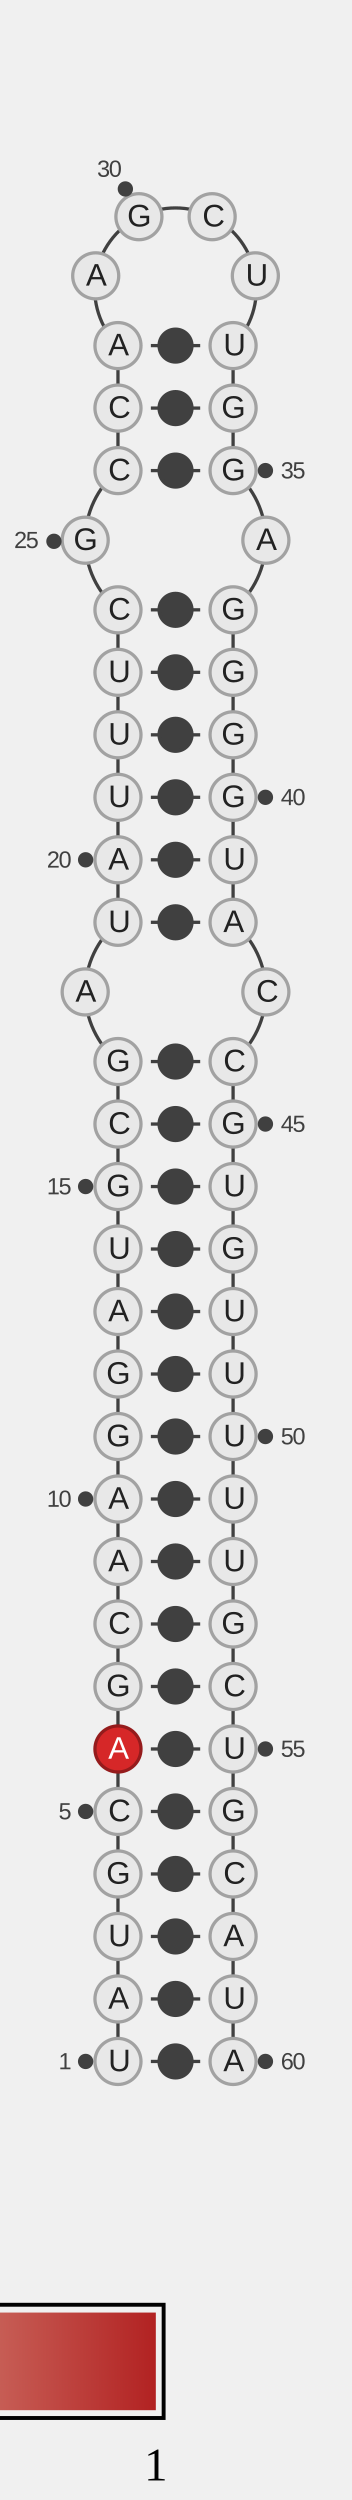
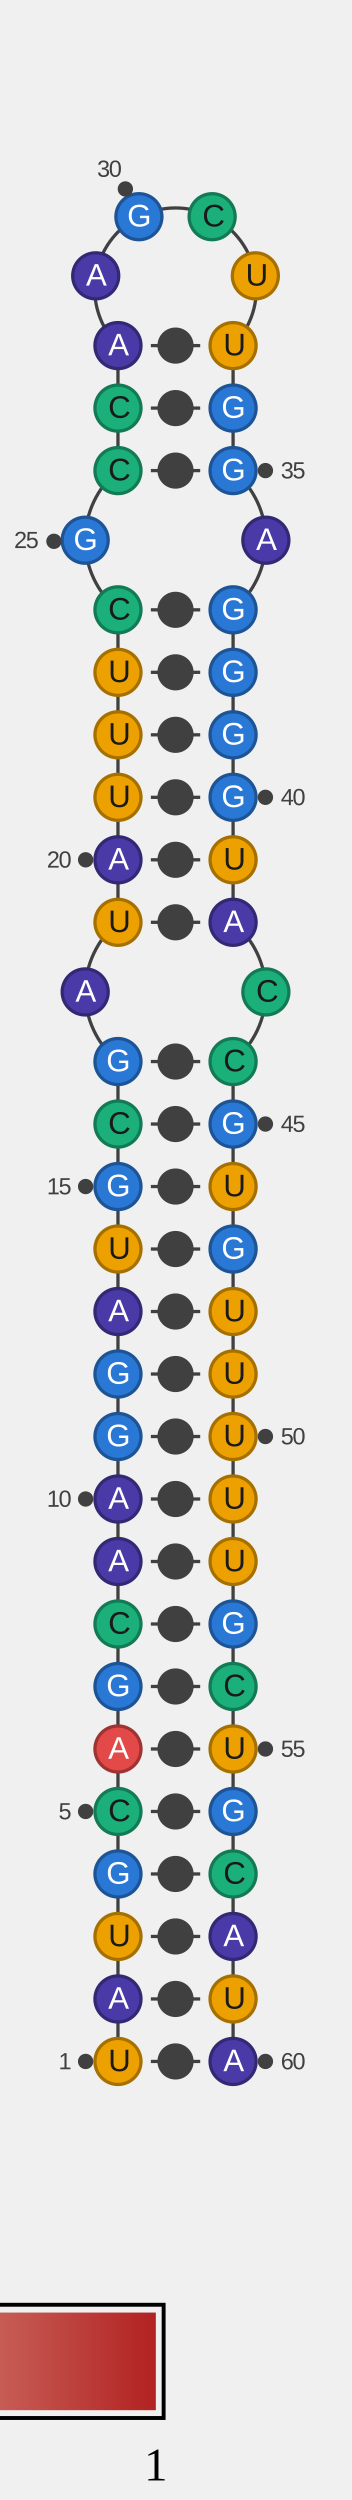
<svg xmlns="http://www.w3.org/2000/svg" width="89.905" height="640.246" viewBox="0 0 89.905 640.246">
  <path d="M 30.211 271.862 A 23.135 23.135 180 0 1 21.817 254.031" stroke="#404040" stroke-width="0.842" fill="none" />
  <path d="M 21.817 254.031 A 23.135 23.135 129.582 0 1 30.211 236.201" stroke="#404040" stroke-width="0.842" fill="none" />
  <path d="M 59.693 236.201 A 23.135 23.135 50.418 0 1 68.087 254.031" stroke="#404040" stroke-width="0.842" fill="none" />
  <path d="M 68.087 254.031 A 23.135 23.135 309.582 0 1 59.693 271.862" stroke="#404040" stroke-width="0.842" fill="none" />
  <g>
-     <circle cx="21.817" cy="254.031" r="5.896" stroke="#a2a2a2" stroke-width="0.842" fill="#e8e8e8" />
-     <text x="19.317" y="256.531" style="fill:#222222;font-family:Arial;font-size:8;">A</text>
-   </g>
-   <g>
-     <circle cx="68.087" cy="254.031" r="5.896" stroke="#a2a2a2" stroke-width="0.842" fill="#e8e8e8" />
-     <text x="65.587" y="256.531" style="fill:#222222;font-family:Arial;font-size:8;">C</text>
+     <circle cx="21.817" cy="254.031" r="5.896" stroke="#332874" stroke-width="0.842" fill="#4a3aa7" />
+     <text x="19.317" y="256.531" style="fill:#ffffff;font-family:Arial;font-size:8;">A</text>
+   </g>
+   <g>
+     <circle cx="68.087" cy="254.031" r="5.896" stroke="#127a55" stroke-width="0.842" fill="#1baf7a" />
+     <text x="65.587" y="256.531" style="fill:#1a1a1a;font-family:Arial;font-size:8;">C</text>
  </g>
  <path d="M 30.211 156.178 A 23.135 23.135 180 0 1 21.817 138.348" stroke="#404040" stroke-width="0.842" fill="none" />
  <path d="M 21.817 138.348 A 23.135 23.135 129.582 0 1 30.211 120.518" stroke="#404040" stroke-width="0.842" fill="none" />
  <path d="M 59.693 120.518 A 23.135 23.135 50.418 0 1 68.087 138.348" stroke="#404040" stroke-width="0.842" fill="none" />
  <path d="M 68.087 138.348 A 23.135 23.135 309.582 0 1 59.693 156.178" stroke="#404040" stroke-width="0.842" fill="none" />
  <g>
-     <circle cx="21.817" cy="138.348" r="5.896" stroke="#a2a2a2" stroke-width="0.842" fill="#e8e8e8" />
-     <text x="18.817" y="140.848" style="fill:#222222;font-family:Arial;font-size:8;">G</text>
+     <circle cx="21.817" cy="138.348" r="5.896" stroke="#1d5495" stroke-width="0.842" fill="#2a78d6" />
+     <text x="18.817" y="140.848" style="fill:#ffffff;font-family:Arial;font-size:8;">G</text>
  </g>
  <g>
    <text x="6.603" y="140.348" style="fill:#404040;font-family:Arial;font-size:6;">5</text>
  </g>
  <g>
    <text x="3.603" y="140.348" style="fill:#404040;font-family:Arial;font-size:6;">2</text>
  </g>
  <g>
    <circle cx="13.815" cy="138.629" r="1.965" stroke-width="0.0" fill="#404040" />
  </g>
  <g>
-     <circle cx="68.087" cy="138.348" r="5.896" stroke="#a2a2a2" stroke-width="0.842" fill="#e8e8e8" />
-     <text x="65.587" y="140.848" style="fill:#222222;font-family:Arial;font-size:8;">A</text>
+     <circle cx="68.087" cy="138.348" r="5.896" stroke="#332874" stroke-width="0.842" fill="#4a3aa7" />
+     <text x="65.587" y="140.848" style="fill:#ffffff;font-family:Arial;font-size:8;">A</text>
  </g>
  <path d="M 30.211 88.508 A 20.709 20.709 170.771 0 1 24.511 70.641" stroke="#404040" stroke-width="0.842" fill="none" />
  <path d="M 24.511 70.641 A 20.709 20.709 170.771 0 1 35.575 55.498" stroke="#404040" stroke-width="0.842" fill="none" />
  <path d="M 35.575 55.498 A 20.709 20.709 116.924 0 1 54.33 55.498" stroke="#404040" stroke-width="0.842" fill="none" />
  <path d="M 54.33 55.498 A 20.709 20.709 63.076 0 1 65.394 70.641" stroke="#404040" stroke-width="0.842" fill="none" />
  <path d="M 65.394 70.641 A 20.709 20.709 9.229 0 1 59.693 88.508" stroke="#404040" stroke-width="0.842" fill="none" />
  <g>
-     <circle cx="24.511" cy="70.641" r="5.896" stroke="#a2a2a2" stroke-width="0.842" fill="#e8e8e8" />
-     <text x="22.011" y="73.141" style="fill:#222222;font-family:Arial;font-size:8;">A</text>
-   </g>
-   <g>
-     <circle cx="35.575" cy="55.498" r="5.896" stroke="#a2a2a2" stroke-width="0.842" fill="#e8e8e8" />
-     <text x="32.575" y="57.998" style="fill:#222222;font-family:Arial;font-size:8;">G</text>
+     <circle cx="24.511" cy="70.641" r="5.896" stroke="#332874" stroke-width="0.842" fill="#4a3aa7" />
+     <text x="22.011" y="73.141" style="fill:#ffffff;font-family:Arial;font-size:8;">A</text>
+   </g>
+   <g>
+     <circle cx="35.575" cy="55.498" r="5.896" stroke="#1d5495" stroke-width="0.842" fill="#2a78d6" />
+     <text x="32.575" y="57.998" style="fill:#ffffff;font-family:Arial;font-size:8;">G</text>
  </g>
  <g>
    <text x="27.865" y="45.27" style="fill:#404040;font-family:Arial;font-size:6;">0</text>
  </g>
  <g>
    <text x="24.865" y="45.27" style="fill:#404040;font-family:Arial;font-size:6;">3</text>
  </g>
  <g>
    <circle cx="32.105" cy="48.393" r="1.965" stroke-width="0.0" fill="#404040" />
  </g>
  <g>
-     <circle cx="54.33" cy="55.498" r="5.896" stroke="#a2a2a2" stroke-width="0.842" fill="#e8e8e8" />
-     <text x="51.83" y="57.998" style="fill:#222222;font-family:Arial;font-size:8;">C</text>
-   </g>
-   <g>
-     <circle cx="65.394" cy="70.641" r="5.896" stroke="#a2a2a2" stroke-width="0.842" fill="#e8e8e8" />
-     <text x="62.894" y="73.141" style="fill:#222222;font-family:Arial;font-size:8;">U</text>
+     <circle cx="54.33" cy="55.498" r="5.896" stroke="#127a55" stroke-width="0.842" fill="#1baf7a" />
+     <text x="51.83" y="57.998" style="fill:#1a1a1a;font-family:Arial;font-size:8;">C</text>
+   </g>
+   <g>
+     <circle cx="65.394" cy="70.641" r="5.896" stroke="#a57000" stroke-width="0.842" fill="#eda100" />
+     <text x="62.894" y="73.141" style="fill:#1a1a1a;font-family:Arial;font-size:8;">U</text>
  </g>
  <line x1="30.211" y1="522.038" x2="30.211" y2="517.826" stroke="#404040" stroke-width="0.842" />
  <line x1="30.211" y1="506.033" x2="30.211" y2="501.822" stroke="#404040" stroke-width="0.842" />
  <line x1="30.211" y1="490.029" x2="30.211" y2="485.817" stroke="#404040" stroke-width="0.842" />
  <line x1="30.211" y1="474.024" x2="30.211" y2="469.813" stroke="#404040" stroke-width="0.842" />
  <line x1="30.211" y1="458.02" x2="30.211" y2="453.808" stroke="#404040" stroke-width="0.842" />
  <line x1="30.211" y1="442.015" x2="30.211" y2="437.804" stroke="#404040" stroke-width="0.842" />
  <line x1="30.211" y1="426.011" x2="30.211" y2="421.799" stroke="#404040" stroke-width="0.842" />
  <line x1="30.211" y1="410.006" x2="30.211" y2="405.795" stroke="#404040" stroke-width="0.842" />
  <line x1="30.211" y1="394.002" x2="30.211" y2="389.79" stroke="#404040" stroke-width="0.842" />
  <line x1="30.211" y1="377.997" x2="30.211" y2="373.785" stroke="#404040" stroke-width="0.842" />
  <line x1="30.211" y1="361.993" x2="30.211" y2="357.781" stroke="#404040" stroke-width="0.842" />
  <line x1="30.211" y1="345.988" x2="30.211" y2="341.776" stroke="#404040" stroke-width="0.842" />
  <line x1="30.211" y1="329.984" x2="30.211" y2="325.772" stroke="#404040" stroke-width="0.842" />
  <line x1="30.211" y1="313.979" x2="30.211" y2="309.767" stroke="#404040" stroke-width="0.842" />
  <line x1="30.211" y1="297.975" x2="30.211" y2="293.763" stroke="#404040" stroke-width="0.842" />
  <line x1="30.211" y1="281.97" x2="30.211" y2="277.758" stroke="#404040" stroke-width="0.842" />
  <line x1="59.693" y1="277.758" x2="59.693" y2="281.97" stroke="#404040" stroke-width="0.842" />
  <line x1="59.693" y1="293.763" x2="59.693" y2="297.975" stroke="#404040" stroke-width="0.842" />
  <line x1="59.693" y1="309.767" x2="59.693" y2="313.979" stroke="#404040" stroke-width="0.842" />
  <line x1="59.693" y1="325.772" x2="59.693" y2="329.984" stroke="#404040" stroke-width="0.842" />
  <line x1="59.693" y1="341.776" x2="59.693" y2="345.988" stroke="#404040" stroke-width="0.842" />
  <line x1="59.693" y1="357.781" x2="59.693" y2="361.993" stroke="#404040" stroke-width="0.842" />
  <line x1="59.693" y1="373.785" x2="59.693" y2="377.997" stroke="#404040" stroke-width="0.842" />
  <line x1="59.693" y1="389.79" x2="59.693" y2="394.002" stroke="#404040" stroke-width="0.842" />
  <line x1="59.693" y1="405.795" x2="59.693" y2="410.006" stroke="#404040" stroke-width="0.842" />
  <line x1="59.693" y1="421.799" x2="59.693" y2="426.011" stroke="#404040" stroke-width="0.842" />
  <line x1="59.693" y1="437.804" x2="59.693" y2="442.015" stroke="#404040" stroke-width="0.842" />
  <line x1="59.693" y1="453.808" x2="59.693" y2="458.02" stroke="#404040" stroke-width="0.842" />
  <line x1="59.693" y1="469.813" x2="59.693" y2="474.024" stroke="#404040" stroke-width="0.842" />
  <line x1="59.693" y1="485.817" x2="59.693" y2="490.029" stroke="#404040" stroke-width="0.842" />
  <line x1="59.693" y1="501.822" x2="59.693" y2="506.033" stroke="#404040" stroke-width="0.842" />
  <line x1="59.693" y1="517.826" x2="59.693" y2="522.038" stroke="#404040" stroke-width="0.842" />
  <line x1="38.635" y1="527.934" x2="40.741" y2="527.934" stroke="#404040" stroke-width="0.842" />
  <circle cx="44.952" cy="527.934" r="4.212" stroke="#404040" stroke-width="0.842" fill="#404040" />
  <line x1="49.164" y1="527.934" x2="51.27" y2="527.934" stroke="#404040" stroke-width="0.842" />
  <g>
-     <circle cx="30.211" cy="527.934" r="5.896" stroke="#a2a2a2" stroke-width="0.842" fill="#e8e8e8" />
-     <text x="27.711" y="530.434" style="fill:#222222;font-family:Arial;font-size:8;">U</text>
+     <circle cx="30.211" cy="527.934" r="5.896" stroke="#a57000" stroke-width="0.842" fill="#eda100" />
+     <text x="27.711" y="530.434" style="fill:#1a1a1a;font-family:Arial;font-size:8;">U</text>
  </g>
  <g>
    <text x="14.997" y="529.934" style="fill:#404040;font-family:Arial;font-size:6;">1</text>
  </g>
  <g>
    <circle cx="21.928" cy="527.934" r="1.965" stroke-width="0.0" fill="#404040" />
  </g>
  <g>
-     <circle cx="59.693" cy="527.934" r="5.896" stroke="#a2a2a2" stroke-width="0.842" fill="#e8e8e8" />
-     <text x="57.193" y="530.434" style="fill:#222222;font-family:Arial;font-size:8;">A</text>
+     <circle cx="59.693" cy="527.934" r="5.896" stroke="#332874" stroke-width="0.842" fill="#4a3aa7" />
+     <text x="57.193" y="530.434" style="fill:#ffffff;font-family:Arial;font-size:8;">A</text>
  </g>
  <g>
    <text x="71.907" y="529.934" style="fill:#404040;font-family:Arial;font-size:6;">6</text>
  </g>
  <g>
    <text x="74.907" y="529.934" style="fill:#404040;font-family:Arial;font-size:6;">0</text>
  </g>
  <g>
    <circle cx="67.976" cy="527.934" r="1.965" stroke-width="0.0" fill="#404040" />
  </g>
  <line x1="38.635" y1="511.93" x2="40.741" y2="511.93" stroke="#404040" stroke-width="0.842" />
  <circle cx="44.952" cy="511.93" r="4.212" stroke="#404040" stroke-width="0.842" fill="#404040" />
  <line x1="49.164" y1="511.93" x2="51.27" y2="511.93" stroke="#404040" stroke-width="0.842" />
  <g>
-     <circle cx="30.211" cy="511.93" r="5.896" stroke="#a2a2a2" stroke-width="0.842" fill="#e8e8e8" />
-     <text x="27.711" y="514.43" style="fill:#222222;font-family:Arial;font-size:8;">A</text>
-   </g>
-   <g>
-     <circle cx="59.693" cy="511.93" r="5.896" stroke="#a2a2a2" stroke-width="0.842" fill="#e8e8e8" />
-     <text x="57.193" y="514.43" style="fill:#222222;font-family:Arial;font-size:8;">U</text>
+     <circle cx="30.211" cy="511.93" r="5.896" stroke="#332874" stroke-width="0.842" fill="#4a3aa7" />
+     <text x="27.711" y="514.43" style="fill:#ffffff;font-family:Arial;font-size:8;">A</text>
+   </g>
+   <g>
+     <circle cx="59.693" cy="511.93" r="5.896" stroke="#a57000" stroke-width="0.842" fill="#eda100" />
+     <text x="57.193" y="514.43" style="fill:#1a1a1a;font-family:Arial;font-size:8;">U</text>
  </g>
  <line x1="38.635" y1="495.925" x2="40.741" y2="495.925" stroke="#404040" stroke-width="0.842" />
  <circle cx="44.952" cy="495.925" r="4.212" stroke="#404040" stroke-width="0.842" fill="#404040" />
  <line x1="49.164" y1="495.925" x2="51.27" y2="495.925" stroke="#404040" stroke-width="0.842" />
  <g>
-     <circle cx="30.211" cy="495.925" r="5.896" stroke="#a2a2a2" stroke-width="0.842" fill="#e8e8e8" />
-     <text x="27.711" y="498.425" style="fill:#222222;font-family:Arial;font-size:8;">U</text>
-   </g>
-   <g>
-     <circle cx="59.693" cy="495.925" r="5.896" stroke="#a2a2a2" stroke-width="0.842" fill="#e8e8e8" />
-     <text x="57.193" y="498.425" style="fill:#222222;font-family:Arial;font-size:8;">A</text>
+     <circle cx="30.211" cy="495.925" r="5.896" stroke="#a57000" stroke-width="0.842" fill="#eda100" />
+     <text x="27.711" y="498.425" style="fill:#1a1a1a;font-family:Arial;font-size:8;">U</text>
+   </g>
+   <g>
+     <circle cx="59.693" cy="495.925" r="5.896" stroke="#332874" stroke-width="0.842" fill="#4a3aa7" />
+     <text x="57.193" y="498.425" style="fill:#ffffff;font-family:Arial;font-size:8;">A</text>
  </g>
  <line x1="38.635" y1="479.921" x2="40.741" y2="479.921" stroke="#404040" stroke-width="0.842" />
  <circle cx="44.952" cy="479.921" r="4.212" stroke="#404040" stroke-width="0.842" fill="#404040" />
  <line x1="49.164" y1="479.921" x2="51.27" y2="479.921" stroke="#404040" stroke-width="0.842" />
  <g>
-     <circle cx="30.211" cy="479.921" r="5.896" stroke="#a2a2a2" stroke-width="0.842" fill="#e8e8e8" />
-     <text x="27.211" y="482.421" style="fill:#222222;font-family:Arial;font-size:8;">G</text>
-   </g>
-   <g>
-     <circle cx="59.693" cy="479.921" r="5.896" stroke="#a2a2a2" stroke-width="0.842" fill="#e8e8e8" />
-     <text x="57.193" y="482.421" style="fill:#222222;font-family:Arial;font-size:8;">C</text>
+     <circle cx="30.211" cy="479.921" r="5.896" stroke="#1d5495" stroke-width="0.842" fill="#2a78d6" />
+     <text x="27.211" y="482.421" style="fill:#ffffff;font-family:Arial;font-size:8;">G</text>
+   </g>
+   <g>
+     <circle cx="59.693" cy="479.921" r="5.896" stroke="#127a55" stroke-width="0.842" fill="#1baf7a" />
+     <text x="57.193" y="482.421" style="fill:#1a1a1a;font-family:Arial;font-size:8;">C</text>
  </g>
  <line x1="38.635" y1="463.916" x2="40.741" y2="463.916" stroke="#404040" stroke-width="0.842" />
  <circle cx="44.952" cy="463.916" r="4.212" stroke="#404040" stroke-width="0.842" fill="#404040" />
  <line x1="49.164" y1="463.916" x2="51.27" y2="463.916" stroke="#404040" stroke-width="0.842" />
  <g>
-     <circle cx="30.211" cy="463.916" r="5.896" stroke="#a2a2a2" stroke-width="0.842" fill="#e8e8e8" />
-     <text x="27.711" y="466.416" style="fill:#222222;font-family:Arial;font-size:8;">C</text>
+     <circle cx="30.211" cy="463.916" r="5.896" stroke="#127a55" stroke-width="0.842" fill="#1baf7a" />
+     <text x="27.711" y="466.416" style="fill:#1a1a1a;font-family:Arial;font-size:8;">C</text>
  </g>
  <g>
    <text x="14.997" y="465.916" style="fill:#404040;font-family:Arial;font-size:6;">5</text>
  </g>
  <g>
    <circle cx="21.928" cy="463.916" r="1.965" stroke-width="0.0" fill="#404040" />
  </g>
  <g>
-     <circle cx="59.693" cy="463.916" r="5.896" stroke="#a2a2a2" stroke-width="0.842" fill="#e8e8e8" />
-     <text x="56.693" y="466.416" style="fill:#222222;font-family:Arial;font-size:8;">G</text>
+     <circle cx="59.693" cy="463.916" r="5.896" stroke="#1d5495" stroke-width="0.842" fill="#2a78d6" />
+     <text x="56.693" y="466.416" style="fill:#ffffff;font-family:Arial;font-size:8;">G</text>
  </g>
  <line x1="38.635" y1="447.912" x2="40.741" y2="447.912" stroke="#404040" stroke-width="0.842" />
  <circle cx="44.952" cy="447.912" r="4.212" stroke="#404040" stroke-width="0.842" fill="#404040" />
  <line x1="49.164" y1="447.912" x2="51.27" y2="447.912" stroke="#404040" stroke-width="0.842" />
  <g>
-     <circle cx="30.211" cy="447.912" r="5.896" stroke="#951b1c" stroke-width="0.842" fill="#d62728" />
+     <circle cx="30.211" cy="447.912" r="5.896" stroke="#9e3332" stroke-width="0.842" fill="#e34948" />
    <text x="27.711" y="450.412" style="fill:#ffffff;font-family:Arial;font-size:8;">A</text>
  </g>
  <g>
-     <circle cx="59.693" cy="447.912" r="5.896" stroke="#a2a2a2" stroke-width="0.842" fill="#e8e8e8" />
-     <text x="57.193" y="450.412" style="fill:#222222;font-family:Arial;font-size:8;">U</text>
+     <circle cx="59.693" cy="447.912" r="5.896" stroke="#a57000" stroke-width="0.842" fill="#eda100" />
+     <text x="57.193" y="450.412" style="fill:#1a1a1a;font-family:Arial;font-size:8;">U</text>
  </g>
  <g>
    <text x="71.907" y="449.912" style="fill:#404040;font-family:Arial;font-size:6;">5</text>
  </g>
  <g>
    <text x="74.907" y="449.912" style="fill:#404040;font-family:Arial;font-size:6;">5</text>
  </g>
  <g>
    <circle cx="67.976" cy="447.912" r="1.965" stroke-width="0.0" fill="#404040" />
  </g>
  <line x1="38.635" y1="431.907" x2="40.741" y2="431.907" stroke="#404040" stroke-width="0.842" />
  <circle cx="44.952" cy="431.907" r="4.212" stroke="#404040" stroke-width="0.842" fill="#404040" />
  <line x1="49.164" y1="431.907" x2="51.27" y2="431.907" stroke="#404040" stroke-width="0.842" />
  <g>
-     <circle cx="30.211" cy="431.907" r="5.896" stroke="#a2a2a2" stroke-width="0.842" fill="#e8e8e8" />
-     <text x="27.211" y="434.407" style="fill:#222222;font-family:Arial;font-size:8;">G</text>
-   </g>
-   <g>
-     <circle cx="59.693" cy="431.907" r="5.896" stroke="#a2a2a2" stroke-width="0.842" fill="#e8e8e8" />
-     <text x="57.193" y="434.407" style="fill:#222222;font-family:Arial;font-size:8;">C</text>
+     <circle cx="30.211" cy="431.907" r="5.896" stroke="#1d5495" stroke-width="0.842" fill="#2a78d6" />
+     <text x="27.211" y="434.407" style="fill:#ffffff;font-family:Arial;font-size:8;">G</text>
+   </g>
+   <g>
+     <circle cx="59.693" cy="431.907" r="5.896" stroke="#127a55" stroke-width="0.842" fill="#1baf7a" />
+     <text x="57.193" y="434.407" style="fill:#1a1a1a;font-family:Arial;font-size:8;">C</text>
  </g>
  <line x1="38.635" y1="415.903" x2="40.741" y2="415.903" stroke="#404040" stroke-width="0.842" />
  <circle cx="44.952" cy="415.903" r="4.212" stroke="#404040" stroke-width="0.842" fill="#404040" />
  <line x1="49.164" y1="415.903" x2="51.27" y2="415.903" stroke="#404040" stroke-width="0.842" />
  <g>
-     <circle cx="30.211" cy="415.903" r="5.896" stroke="#a2a2a2" stroke-width="0.842" fill="#e8e8e8" />
-     <text x="27.711" y="418.403" style="fill:#222222;font-family:Arial;font-size:8;">C</text>
-   </g>
-   <g>
-     <circle cx="59.693" cy="415.903" r="5.896" stroke="#a2a2a2" stroke-width="0.842" fill="#e8e8e8" />
-     <text x="56.693" y="418.403" style="fill:#222222;font-family:Arial;font-size:8;">G</text>
+     <circle cx="30.211" cy="415.903" r="5.896" stroke="#127a55" stroke-width="0.842" fill="#1baf7a" />
+     <text x="27.711" y="418.403" style="fill:#1a1a1a;font-family:Arial;font-size:8;">C</text>
+   </g>
+   <g>
+     <circle cx="59.693" cy="415.903" r="5.896" stroke="#1d5495" stroke-width="0.842" fill="#2a78d6" />
+     <text x="56.693" y="418.403" style="fill:#ffffff;font-family:Arial;font-size:8;">G</text>
  </g>
  <line x1="38.635" y1="399.898" x2="40.741" y2="399.898" stroke="#404040" stroke-width="0.842" />
  <circle cx="44.952" cy="399.898" r="4.212" stroke="#404040" stroke-width="0.842" fill="#404040" />
  <line x1="49.164" y1="399.898" x2="51.27" y2="399.898" stroke="#404040" stroke-width="0.842" />
  <g>
-     <circle cx="30.211" cy="399.898" r="5.896" stroke="#a2a2a2" stroke-width="0.842" fill="#e8e8e8" />
-     <text x="27.711" y="402.398" style="fill:#222222;font-family:Arial;font-size:8;">A</text>
-   </g>
-   <g>
-     <circle cx="59.693" cy="399.898" r="5.896" stroke="#a2a2a2" stroke-width="0.842" fill="#e8e8e8" />
-     <text x="57.193" y="402.398" style="fill:#222222;font-family:Arial;font-size:8;">U</text>
+     <circle cx="30.211" cy="399.898" r="5.896" stroke="#332874" stroke-width="0.842" fill="#4a3aa7" />
+     <text x="27.711" y="402.398" style="fill:#ffffff;font-family:Arial;font-size:8;">A</text>
+   </g>
+   <g>
+     <circle cx="59.693" cy="399.898" r="5.896" stroke="#a57000" stroke-width="0.842" fill="#eda100" />
+     <text x="57.193" y="402.398" style="fill:#1a1a1a;font-family:Arial;font-size:8;">U</text>
  </g>
  <line x1="38.635" y1="383.894" x2="40.741" y2="383.894" stroke="#404040" stroke-width="0.842" />
  <circle cx="44.952" cy="383.894" r="4.212" stroke="#404040" stroke-width="0.842" fill="#404040" />
  <line x1="49.164" y1="383.894" x2="51.27" y2="383.894" stroke="#404040" stroke-width="0.842" />
  <g>
-     <circle cx="30.211" cy="383.894" r="5.896" stroke="#a2a2a2" stroke-width="0.842" fill="#e8e8e8" />
-     <text x="27.711" y="386.394" style="fill:#222222;font-family:Arial;font-size:8;">A</text>
+     <circle cx="30.211" cy="383.894" r="5.896" stroke="#332874" stroke-width="0.842" fill="#4a3aa7" />
+     <text x="27.711" y="386.394" style="fill:#ffffff;font-family:Arial;font-size:8;">A</text>
  </g>
  <g>
    <text x="14.997" y="385.894" style="fill:#404040;font-family:Arial;font-size:6;">0</text>
  </g>
  <g>
    <text x="11.997" y="385.894" style="fill:#404040;font-family:Arial;font-size:6;">1</text>
  </g>
  <g>
    <circle cx="21.928" cy="383.894" r="1.965" stroke-width="0.0" fill="#404040" />
  </g>
  <g>
-     <circle cx="59.693" cy="383.894" r="5.896" stroke="#a2a2a2" stroke-width="0.842" fill="#e8e8e8" />
-     <text x="57.193" y="386.394" style="fill:#222222;font-family:Arial;font-size:8;">U</text>
+     <circle cx="59.693" cy="383.894" r="5.896" stroke="#a57000" stroke-width="0.842" fill="#eda100" />
+     <text x="57.193" y="386.394" style="fill:#1a1a1a;font-family:Arial;font-size:8;">U</text>
  </g>
  <line x1="38.635" y1="367.889" x2="40.741" y2="367.889" stroke="#404040" stroke-width="0.842" />
  <circle cx="44.952" cy="367.889" r="4.212" stroke="#404040" stroke-width="0.842" fill="#404040" />
  <line x1="49.164" y1="367.889" x2="51.27" y2="367.889" stroke="#404040" stroke-width="0.842" />
  <g>
-     <circle cx="30.211" cy="367.889" r="5.896" stroke="#a2a2a2" stroke-width="0.842" fill="#e8e8e8" />
-     <text x="27.211" y="370.389" style="fill:#222222;font-family:Arial;font-size:8;">G</text>
-   </g>
-   <g>
-     <circle cx="59.693" cy="367.889" r="5.896" stroke="#a2a2a2" stroke-width="0.842" fill="#e8e8e8" />
-     <text x="57.193" y="370.389" style="fill:#222222;font-family:Arial;font-size:8;">U</text>
+     <circle cx="30.211" cy="367.889" r="5.896" stroke="#1d5495" stroke-width="0.842" fill="#2a78d6" />
+     <text x="27.211" y="370.389" style="fill:#ffffff;font-family:Arial;font-size:8;">G</text>
+   </g>
+   <g>
+     <circle cx="59.693" cy="367.889" r="5.896" stroke="#a57000" stroke-width="0.842" fill="#eda100" />
+     <text x="57.193" y="370.389" style="fill:#1a1a1a;font-family:Arial;font-size:8;">U</text>
  </g>
  <g>
    <text x="71.907" y="369.889" style="fill:#404040;font-family:Arial;font-size:6;">5</text>
  </g>
  <g>
    <text x="74.907" y="369.889" style="fill:#404040;font-family:Arial;font-size:6;">0</text>
  </g>
  <g>
    <circle cx="67.976" cy="367.889" r="1.965" stroke-width="0.0" fill="#404040" />
  </g>
  <line x1="38.635" y1="351.885" x2="40.741" y2="351.885" stroke="#404040" stroke-width="0.842" />
  <circle cx="44.952" cy="351.885" r="4.212" stroke="#404040" stroke-width="0.842" fill="#404040" />
  <line x1="49.164" y1="351.885" x2="51.27" y2="351.885" stroke="#404040" stroke-width="0.842" />
  <g>
-     <circle cx="30.211" cy="351.885" r="5.896" stroke="#a2a2a2" stroke-width="0.842" fill="#e8e8e8" />
-     <text x="27.211" y="354.385" style="fill:#222222;font-family:Arial;font-size:8;">G</text>
-   </g>
-   <g>
-     <circle cx="59.693" cy="351.885" r="5.896" stroke="#a2a2a2" stroke-width="0.842" fill="#e8e8e8" />
-     <text x="57.193" y="354.385" style="fill:#222222;font-family:Arial;font-size:8;">U</text>
+     <circle cx="30.211" cy="351.885" r="5.896" stroke="#1d5495" stroke-width="0.842" fill="#2a78d6" />
+     <text x="27.211" y="354.385" style="fill:#ffffff;font-family:Arial;font-size:8;">G</text>
+   </g>
+   <g>
+     <circle cx="59.693" cy="351.885" r="5.896" stroke="#a57000" stroke-width="0.842" fill="#eda100" />
+     <text x="57.193" y="354.385" style="fill:#1a1a1a;font-family:Arial;font-size:8;">U</text>
  </g>
  <line x1="38.635" y1="335.88" x2="40.741" y2="335.88" stroke="#404040" stroke-width="0.842" />
  <circle cx="44.952" cy="335.88" r="4.212" stroke="#404040" stroke-width="0.842" fill="#404040" />
  <line x1="49.164" y1="335.88" x2="51.27" y2="335.88" stroke="#404040" stroke-width="0.842" />
  <g>
-     <circle cx="30.211" cy="335.88" r="5.896" stroke="#a2a2a2" stroke-width="0.842" fill="#e8e8e8" />
-     <text x="27.711" y="338.38" style="fill:#222222;font-family:Arial;font-size:8;">A</text>
-   </g>
-   <g>
-     <circle cx="59.693" cy="335.88" r="5.896" stroke="#a2a2a2" stroke-width="0.842" fill="#e8e8e8" />
-     <text x="57.193" y="338.38" style="fill:#222222;font-family:Arial;font-size:8;">U</text>
+     <circle cx="30.211" cy="335.88" r="5.896" stroke="#332874" stroke-width="0.842" fill="#4a3aa7" />
+     <text x="27.711" y="338.38" style="fill:#ffffff;font-family:Arial;font-size:8;">A</text>
+   </g>
+   <g>
+     <circle cx="59.693" cy="335.88" r="5.896" stroke="#a57000" stroke-width="0.842" fill="#eda100" />
+     <text x="57.193" y="338.38" style="fill:#1a1a1a;font-family:Arial;font-size:8;">U</text>
  </g>
  <line x1="38.635" y1="319.875" x2="40.741" y2="319.875" stroke="#404040" stroke-width="0.842" />
  <circle cx="44.952" cy="319.875" r="4.212" stroke="#404040" stroke-width="0.842" fill="#404040" />
  <line x1="49.164" y1="319.875" x2="51.27" y2="319.875" stroke="#404040" stroke-width="0.842" />
  <g>
-     <circle cx="30.211" cy="319.875" r="5.896" stroke="#a2a2a2" stroke-width="0.842" fill="#e8e8e8" />
-     <text x="27.711" y="322.375" style="fill:#222222;font-family:Arial;font-size:8;">U</text>
-   </g>
-   <g>
-     <circle cx="59.693" cy="319.875" r="5.896" stroke="#a2a2a2" stroke-width="0.842" fill="#e8e8e8" />
-     <text x="56.693" y="322.375" style="fill:#222222;font-family:Arial;font-size:8;">G</text>
+     <circle cx="30.211" cy="319.875" r="5.896" stroke="#a57000" stroke-width="0.842" fill="#eda100" />
+     <text x="27.711" y="322.375" style="fill:#1a1a1a;font-family:Arial;font-size:8;">U</text>
+   </g>
+   <g>
+     <circle cx="59.693" cy="319.875" r="5.896" stroke="#1d5495" stroke-width="0.842" fill="#2a78d6" />
+     <text x="56.693" y="322.375" style="fill:#ffffff;font-family:Arial;font-size:8;">G</text>
  </g>
  <line x1="38.635" y1="303.871" x2="40.741" y2="303.871" stroke="#404040" stroke-width="0.842" />
  <circle cx="44.952" cy="303.871" r="4.212" stroke="#404040" stroke-width="0.842" fill="#404040" />
  <line x1="49.164" y1="303.871" x2="51.27" y2="303.871" stroke="#404040" stroke-width="0.842" />
  <g>
-     <circle cx="30.211" cy="303.871" r="5.896" stroke="#a2a2a2" stroke-width="0.842" fill="#e8e8e8" />
-     <text x="27.211" y="306.371" style="fill:#222222;font-family:Arial;font-size:8;">G</text>
+     <circle cx="30.211" cy="303.871" r="5.896" stroke="#1d5495" stroke-width="0.842" fill="#2a78d6" />
+     <text x="27.211" y="306.371" style="fill:#ffffff;font-family:Arial;font-size:8;">G</text>
  </g>
  <g>
    <text x="14.997" y="305.871" style="fill:#404040;font-family:Arial;font-size:6;">5</text>
  </g>
  <g>
    <text x="11.997" y="305.871" style="fill:#404040;font-family:Arial;font-size:6;">1</text>
  </g>
  <g>
    <circle cx="21.928" cy="303.871" r="1.965" stroke-width="0.0" fill="#404040" />
  </g>
  <g>
-     <circle cx="59.693" cy="303.871" r="5.896" stroke="#a2a2a2" stroke-width="0.842" fill="#e8e8e8" />
-     <text x="57.193" y="306.371" style="fill:#222222;font-family:Arial;font-size:8;">U</text>
+     <circle cx="59.693" cy="303.871" r="5.896" stroke="#a57000" stroke-width="0.842" fill="#eda100" />
+     <text x="57.193" y="306.371" style="fill:#1a1a1a;font-family:Arial;font-size:8;">U</text>
  </g>
  <line x1="38.635" y1="287.866" x2="40.741" y2="287.866" stroke="#404040" stroke-width="0.842" />
  <circle cx="44.952" cy="287.866" r="4.212" stroke="#404040" stroke-width="0.842" fill="#404040" />
  <line x1="49.164" y1="287.866" x2="51.27" y2="287.866" stroke="#404040" stroke-width="0.842" />
  <g>
-     <circle cx="30.211" cy="287.866" r="5.896" stroke="#a2a2a2" stroke-width="0.842" fill="#e8e8e8" />
-     <text x="27.711" y="290.366" style="fill:#222222;font-family:Arial;font-size:8;">C</text>
-   </g>
-   <g>
-     <circle cx="59.693" cy="287.866" r="5.896" stroke="#a2a2a2" stroke-width="0.842" fill="#e8e8e8" />
-     <text x="56.693" y="290.366" style="fill:#222222;font-family:Arial;font-size:8;">G</text>
+     <circle cx="30.211" cy="287.866" r="5.896" stroke="#127a55" stroke-width="0.842" fill="#1baf7a" />
+     <text x="27.711" y="290.366" style="fill:#1a1a1a;font-family:Arial;font-size:8;">C</text>
+   </g>
+   <g>
+     <circle cx="59.693" cy="287.866" r="5.896" stroke="#1d5495" stroke-width="0.842" fill="#2a78d6" />
+     <text x="56.693" y="290.366" style="fill:#ffffff;font-family:Arial;font-size:8;">G</text>
  </g>
  <g>
    <text x="71.907" y="289.866" style="fill:#404040;font-family:Arial;font-size:6;">4</text>
  </g>
  <g>
    <text x="74.907" y="289.866" style="fill:#404040;font-family:Arial;font-size:6;">5</text>
  </g>
  <g>
    <circle cx="67.976" cy="287.866" r="1.965" stroke-width="0.0" fill="#404040" />
  </g>
  <line x1="38.635" y1="271.862" x2="40.741" y2="271.862" stroke="#404040" stroke-width="0.842" />
  <circle cx="44.952" cy="271.862" r="4.212" stroke="#404040" stroke-width="0.842" fill="#404040" />
  <line x1="49.164" y1="271.862" x2="51.27" y2="271.862" stroke="#404040" stroke-width="0.842" />
  <g>
-     <circle cx="30.211" cy="271.862" r="5.896" stroke="#a2a2a2" stroke-width="0.842" fill="#e8e8e8" />
-     <text x="27.211" y="274.362" style="fill:#222222;font-family:Arial;font-size:8;">G</text>
-   </g>
-   <g>
-     <circle cx="59.693" cy="271.862" r="5.896" stroke="#a2a2a2" stroke-width="0.842" fill="#e8e8e8" />
-     <text x="57.193" y="274.362" style="fill:#222222;font-family:Arial;font-size:8;">C</text>
+     <circle cx="30.211" cy="271.862" r="5.896" stroke="#1d5495" stroke-width="0.842" fill="#2a78d6" />
+     <text x="27.211" y="274.362" style="fill:#ffffff;font-family:Arial;font-size:8;">G</text>
+   </g>
+   <g>
+     <circle cx="59.693" cy="271.862" r="5.896" stroke="#127a55" stroke-width="0.842" fill="#1baf7a" />
+     <text x="57.193" y="274.362" style="fill:#1a1a1a;font-family:Arial;font-size:8;">C</text>
  </g>
  <line x1="30.211" y1="230.305" x2="30.211" y2="226.093" stroke="#404040" stroke-width="0.842" />
  <line x1="30.211" y1="214.3" x2="30.211" y2="210.088" stroke="#404040" stroke-width="0.842" />
  <line x1="30.211" y1="198.296" x2="30.211" y2="194.084" stroke="#404040" stroke-width="0.842" />
  <line x1="30.211" y1="182.291" x2="30.211" y2="178.079" stroke="#404040" stroke-width="0.842" />
  <line x1="30.211" y1="166.286" x2="30.211" y2="162.075" stroke="#404040" stroke-width="0.842" />
  <line x1="59.693" y1="162.075" x2="59.693" y2="166.286" stroke="#404040" stroke-width="0.842" />
  <line x1="59.693" y1="178.079" x2="59.693" y2="182.291" stroke="#404040" stroke-width="0.842" />
  <line x1="59.693" y1="194.084" x2="59.693" y2="198.296" stroke="#404040" stroke-width="0.842" />
  <line x1="59.693" y1="210.088" x2="59.693" y2="214.3" stroke="#404040" stroke-width="0.842" />
  <line x1="59.693" y1="226.093" x2="59.693" y2="230.305" stroke="#404040" stroke-width="0.842" />
  <line x1="38.635" y1="236.201" x2="40.741" y2="236.201" stroke="#404040" stroke-width="0.842" />
  <circle cx="44.952" cy="236.201" r="4.212" stroke="#404040" stroke-width="0.842" fill="#404040" />
  <line x1="49.164" y1="236.201" x2="51.27" y2="236.201" stroke="#404040" stroke-width="0.842" />
  <g>
-     <circle cx="30.211" cy="236.201" r="5.896" stroke="#a2a2a2" stroke-width="0.842" fill="#e8e8e8" />
-     <text x="27.711" y="238.701" style="fill:#222222;font-family:Arial;font-size:8;">U</text>
-   </g>
-   <g>
-     <circle cx="59.693" cy="236.201" r="5.896" stroke="#a2a2a2" stroke-width="0.842" fill="#e8e8e8" />
-     <text x="57.193" y="238.701" style="fill:#222222;font-family:Arial;font-size:8;">A</text>
+     <circle cx="30.211" cy="236.201" r="5.896" stroke="#a57000" stroke-width="0.842" fill="#eda100" />
+     <text x="27.711" y="238.701" style="fill:#1a1a1a;font-family:Arial;font-size:8;">U</text>
+   </g>
+   <g>
+     <circle cx="59.693" cy="236.201" r="5.896" stroke="#332874" stroke-width="0.842" fill="#4a3aa7" />
+     <text x="57.193" y="238.701" style="fill:#ffffff;font-family:Arial;font-size:8;">A</text>
  </g>
  <line x1="38.635" y1="220.196" x2="40.741" y2="220.196" stroke="#404040" stroke-width="0.842" />
  <circle cx="44.952" cy="220.197" r="4.212" stroke="#404040" stroke-width="0.842" fill="#404040" />
  <line x1="49.164" y1="220.196" x2="51.27" y2="220.196" stroke="#404040" stroke-width="0.842" />
  <g>
-     <circle cx="30.211" cy="220.196" r="5.896" stroke="#a2a2a2" stroke-width="0.842" fill="#e8e8e8" />
-     <text x="27.711" y="222.696" style="fill:#222222;font-family:Arial;font-size:8;">A</text>
+     <circle cx="30.211" cy="220.196" r="5.896" stroke="#332874" stroke-width="0.842" fill="#4a3aa7" />
+     <text x="27.711" y="222.696" style="fill:#ffffff;font-family:Arial;font-size:8;">A</text>
  </g>
  <g>
    <text x="14.997" y="222.196" style="fill:#404040;font-family:Arial;font-size:6;">0</text>
  </g>
  <g>
    <text x="11.997" y="222.196" style="fill:#404040;font-family:Arial;font-size:6;">2</text>
  </g>
  <g>
    <circle cx="21.928" cy="220.196" r="1.965" stroke-width="0.0" fill="#404040" />
  </g>
  <g>
-     <circle cx="59.693" cy="220.196" r="5.896" stroke="#a2a2a2" stroke-width="0.842" fill="#e8e8e8" />
-     <text x="57.193" y="222.696" style="fill:#222222;font-family:Arial;font-size:8;">U</text>
+     <circle cx="59.693" cy="220.196" r="5.896" stroke="#a57000" stroke-width="0.842" fill="#eda100" />
+     <text x="57.193" y="222.696" style="fill:#1a1a1a;font-family:Arial;font-size:8;">U</text>
  </g>
  <line x1="38.635" y1="204.192" x2="40.741" y2="204.192" stroke="#404040" stroke-width="0.842" />
  <circle cx="44.952" cy="204.192" r="4.212" stroke="#404040" stroke-width="0.842" fill="#404040" />
  <line x1="49.164" y1="204.192" x2="51.27" y2="204.192" stroke="#404040" stroke-width="0.842" />
  <g>
-     <circle cx="30.211" cy="204.192" r="5.896" stroke="#a2a2a2" stroke-width="0.842" fill="#e8e8e8" />
-     <text x="27.711" y="206.692" style="fill:#222222;font-family:Arial;font-size:8;">U</text>
-   </g>
-   <g>
-     <circle cx="59.693" cy="204.192" r="5.896" stroke="#a2a2a2" stroke-width="0.842" fill="#e8e8e8" />
-     <text x="56.693" y="206.692" style="fill:#222222;font-family:Arial;font-size:8;">G</text>
+     <circle cx="30.211" cy="204.192" r="5.896" stroke="#a57000" stroke-width="0.842" fill="#eda100" />
+     <text x="27.711" y="206.692" style="fill:#1a1a1a;font-family:Arial;font-size:8;">U</text>
+   </g>
+   <g>
+     <circle cx="59.693" cy="204.192" r="5.896" stroke="#1d5495" stroke-width="0.842" fill="#2a78d6" />
+     <text x="56.693" y="206.692" style="fill:#ffffff;font-family:Arial;font-size:8;">G</text>
  </g>
  <g>
    <text x="71.907" y="206.192" style="fill:#404040;font-family:Arial;font-size:6;">4</text>
  </g>
  <g>
    <text x="74.907" y="206.192" style="fill:#404040;font-family:Arial;font-size:6;">0</text>
  </g>
  <g>
    <circle cx="67.976" cy="204.192" r="1.965" stroke-width="0.0" fill="#404040" />
  </g>
  <line x1="38.635" y1="188.187" x2="40.741" y2="188.187" stroke="#404040" stroke-width="0.842" />
  <circle cx="44.952" cy="188.187" r="4.212" stroke="#404040" stroke-width="0.842" fill="#404040" />
  <line x1="49.164" y1="188.187" x2="51.27" y2="188.187" stroke="#404040" stroke-width="0.842" />
  <g>
-     <circle cx="30.211" cy="188.187" r="5.896" stroke="#a2a2a2" stroke-width="0.842" fill="#e8e8e8" />
-     <text x="27.711" y="190.687" style="fill:#222222;font-family:Arial;font-size:8;">U</text>
-   </g>
-   <g>
-     <circle cx="59.693" cy="188.187" r="5.896" stroke="#a2a2a2" stroke-width="0.842" fill="#e8e8e8" />
-     <text x="56.693" y="190.687" style="fill:#222222;font-family:Arial;font-size:8;">G</text>
+     <circle cx="30.211" cy="188.187" r="5.896" stroke="#a57000" stroke-width="0.842" fill="#eda100" />
+     <text x="27.711" y="190.687" style="fill:#1a1a1a;font-family:Arial;font-size:8;">U</text>
+   </g>
+   <g>
+     <circle cx="59.693" cy="188.187" r="5.896" stroke="#1d5495" stroke-width="0.842" fill="#2a78d6" />
+     <text x="56.693" y="190.687" style="fill:#ffffff;font-family:Arial;font-size:8;">G</text>
  </g>
  <line x1="38.635" y1="172.183" x2="40.741" y2="172.183" stroke="#404040" stroke-width="0.842" />
  <circle cx="44.952" cy="172.183" r="4.212" stroke="#404040" stroke-width="0.842" fill="#404040" />
  <line x1="49.164" y1="172.183" x2="51.27" y2="172.183" stroke="#404040" stroke-width="0.842" />
  <g>
-     <circle cx="30.211" cy="172.183" r="5.896" stroke="#a2a2a2" stroke-width="0.842" fill="#e8e8e8" />
-     <text x="27.711" y="174.683" style="fill:#222222;font-family:Arial;font-size:8;">U</text>
-   </g>
-   <g>
-     <circle cx="59.693" cy="172.183" r="5.896" stroke="#a2a2a2" stroke-width="0.842" fill="#e8e8e8" />
-     <text x="56.693" y="174.683" style="fill:#222222;font-family:Arial;font-size:8;">G</text>
+     <circle cx="30.211" cy="172.183" r="5.896" stroke="#a57000" stroke-width="0.842" fill="#eda100" />
+     <text x="27.711" y="174.683" style="fill:#1a1a1a;font-family:Arial;font-size:8;">U</text>
+   </g>
+   <g>
+     <circle cx="59.693" cy="172.183" r="5.896" stroke="#1d5495" stroke-width="0.842" fill="#2a78d6" />
+     <text x="56.693" y="174.683" style="fill:#ffffff;font-family:Arial;font-size:8;">G</text>
  </g>
  <line x1="38.635" y1="156.178" x2="40.741" y2="156.178" stroke="#404040" stroke-width="0.842" />
  <circle cx="44.952" cy="156.178" r="4.212" stroke="#404040" stroke-width="0.842" fill="#404040" />
  <line x1="49.164" y1="156.178" x2="51.27" y2="156.178" stroke="#404040" stroke-width="0.842" />
  <g>
-     <circle cx="30.211" cy="156.178" r="5.896" stroke="#a2a2a2" stroke-width="0.842" fill="#e8e8e8" />
-     <text x="27.711" y="158.678" style="fill:#222222;font-family:Arial;font-size:8;">C</text>
-   </g>
-   <g>
-     <circle cx="59.693" cy="156.178" r="5.896" stroke="#a2a2a2" stroke-width="0.842" fill="#e8e8e8" />
-     <text x="56.693" y="158.678" style="fill:#222222;font-family:Arial;font-size:8;">G</text>
+     <circle cx="30.211" cy="156.178" r="5.896" stroke="#127a55" stroke-width="0.842" fill="#1baf7a" />
+     <text x="27.711" y="158.678" style="fill:#1a1a1a;font-family:Arial;font-size:8;">C</text>
+   </g>
+   <g>
+     <circle cx="59.693" cy="156.178" r="5.896" stroke="#1d5495" stroke-width="0.842" fill="#2a78d6" />
+     <text x="56.693" y="158.678" style="fill:#ffffff;font-family:Arial;font-size:8;">G</text>
  </g>
  <line x1="30.211" y1="114.621" x2="30.211" y2="110.409" stroke="#404040" stroke-width="0.842" />
  <line x1="30.211" y1="98.617" x2="30.211" y2="94.405" stroke="#404040" stroke-width="0.842" />
  <line x1="59.693" y1="94.405" x2="59.693" y2="98.617" stroke="#404040" stroke-width="0.842" />
  <line x1="59.693" y1="110.409" x2="59.693" y2="114.621" stroke="#404040" stroke-width="0.842" />
  <line x1="38.635" y1="120.518" x2="40.741" y2="120.518" stroke="#404040" stroke-width="0.842" />
  <circle cx="44.952" cy="120.518" r="4.212" stroke="#404040" stroke-width="0.842" fill="#404040" />
  <line x1="49.164" y1="120.518" x2="51.27" y2="120.518" stroke="#404040" stroke-width="0.842" />
  <g>
-     <circle cx="30.211" cy="120.518" r="5.896" stroke="#a2a2a2" stroke-width="0.842" fill="#e8e8e8" />
-     <text x="27.711" y="123.018" style="fill:#222222;font-family:Arial;font-size:8;">C</text>
-   </g>
-   <g>
-     <circle cx="59.693" cy="120.518" r="5.896" stroke="#a2a2a2" stroke-width="0.842" fill="#e8e8e8" />
-     <text x="56.693" y="123.018" style="fill:#222222;font-family:Arial;font-size:8;">G</text>
+     <circle cx="30.211" cy="120.518" r="5.896" stroke="#127a55" stroke-width="0.842" fill="#1baf7a" />
+     <text x="27.711" y="123.018" style="fill:#1a1a1a;font-family:Arial;font-size:8;">C</text>
+   </g>
+   <g>
+     <circle cx="59.693" cy="120.518" r="5.896" stroke="#1d5495" stroke-width="0.842" fill="#2a78d6" />
+     <text x="56.693" y="123.018" style="fill:#ffffff;font-family:Arial;font-size:8;">G</text>
  </g>
  <g>
    <text x="71.907" y="122.518" style="fill:#404040;font-family:Arial;font-size:6;">3</text>
  </g>
  <g>
    <text x="74.907" y="122.518" style="fill:#404040;font-family:Arial;font-size:6;">5</text>
  </g>
  <g>
    <circle cx="67.976" cy="120.518" r="1.965" stroke-width="0.0" fill="#404040" />
  </g>
  <line x1="38.635" y1="104.513" x2="40.741" y2="104.513" stroke="#404040" stroke-width="0.842" />
  <circle cx="44.952" cy="104.513" r="4.212" stroke="#404040" stroke-width="0.842" fill="#404040" />
  <line x1="49.164" y1="104.513" x2="51.27" y2="104.513" stroke="#404040" stroke-width="0.842" />
  <g>
-     <circle cx="30.211" cy="104.513" r="5.896" stroke="#a2a2a2" stroke-width="0.842" fill="#e8e8e8" />
-     <text x="27.711" y="107.013" style="fill:#222222;font-family:Arial;font-size:8;">C</text>
-   </g>
-   <g>
-     <circle cx="59.693" cy="104.513" r="5.896" stroke="#a2a2a2" stroke-width="0.842" fill="#e8e8e8" />
-     <text x="56.693" y="107.013" style="fill:#222222;font-family:Arial;font-size:8;">G</text>
+     <circle cx="30.211" cy="104.513" r="5.896" stroke="#127a55" stroke-width="0.842" fill="#1baf7a" />
+     <text x="27.711" y="107.013" style="fill:#1a1a1a;font-family:Arial;font-size:8;">C</text>
+   </g>
+   <g>
+     <circle cx="59.693" cy="104.513" r="5.896" stroke="#1d5495" stroke-width="0.842" fill="#2a78d6" />
+     <text x="56.693" y="107.013" style="fill:#ffffff;font-family:Arial;font-size:8;">G</text>
  </g>
  <line x1="38.635" y1="88.508" x2="40.741" y2="88.508" stroke="#404040" stroke-width="0.842" />
  <circle cx="44.952" cy="88.508" r="4.212" stroke="#404040" stroke-width="0.842" fill="#404040" />
  <line x1="49.164" y1="88.508" x2="51.27" y2="88.508" stroke="#404040" stroke-width="0.842" />
  <g>
-     <circle cx="30.211" cy="88.508" r="5.896" stroke="#a2a2a2" stroke-width="0.842" fill="#e8e8e8" />
-     <text x="27.711" y="91.008" style="fill:#222222;font-family:Arial;font-size:8;">A</text>
-   </g>
-   <g>
-     <circle cx="59.693" cy="88.508" r="5.896" stroke="#a2a2a2" stroke-width="0.842" fill="#e8e8e8" />
-     <text x="57.193" y="91.008" style="fill:#222222;font-family:Arial;font-size:8;">U</text>
+     <circle cx="30.211" cy="88.508" r="5.896" stroke="#332874" stroke-width="0.842" fill="#4a3aa7" />
+     <text x="27.711" y="91.008" style="fill:#ffffff;font-family:Arial;font-size:8;">A</text>
+   </g>
+   <g>
+     <circle cx="59.693" cy="88.508" r="5.896" stroke="#a57000" stroke-width="0.842" fill="#eda100" />
+     <text x="57.193" y="91.008" style="fill:#1a1a1a;font-family:Arial;font-size:8;">U</text>
  </g>
  <defs>
    <linearGradient id="reactivities_scale" x1="0%" x2="100%" y1="0%" y2="0%">
      <stop offset="0%" stop-color="lightyellow" />
      <stop offset="100%" stop-color="firebrick" />
    </linearGradient>
  </defs>
  <rect fill="url(#reactivities_scale)" x="-110.095" y="592.246" width="150" height="25" />
  <rect fill="none" x="-112.095" y="590.246" width="154" height="29" stroke="black" stroke-width="1" />
  <text text-anchor="middle" x="-110.095" y="635.246">0</text>
  <text text-anchor="middle" x="39.905" y="635.246">1</text>
  <text text-anchor="start" x="-112.095" y="585.246">Reactivity</text>
</svg>
